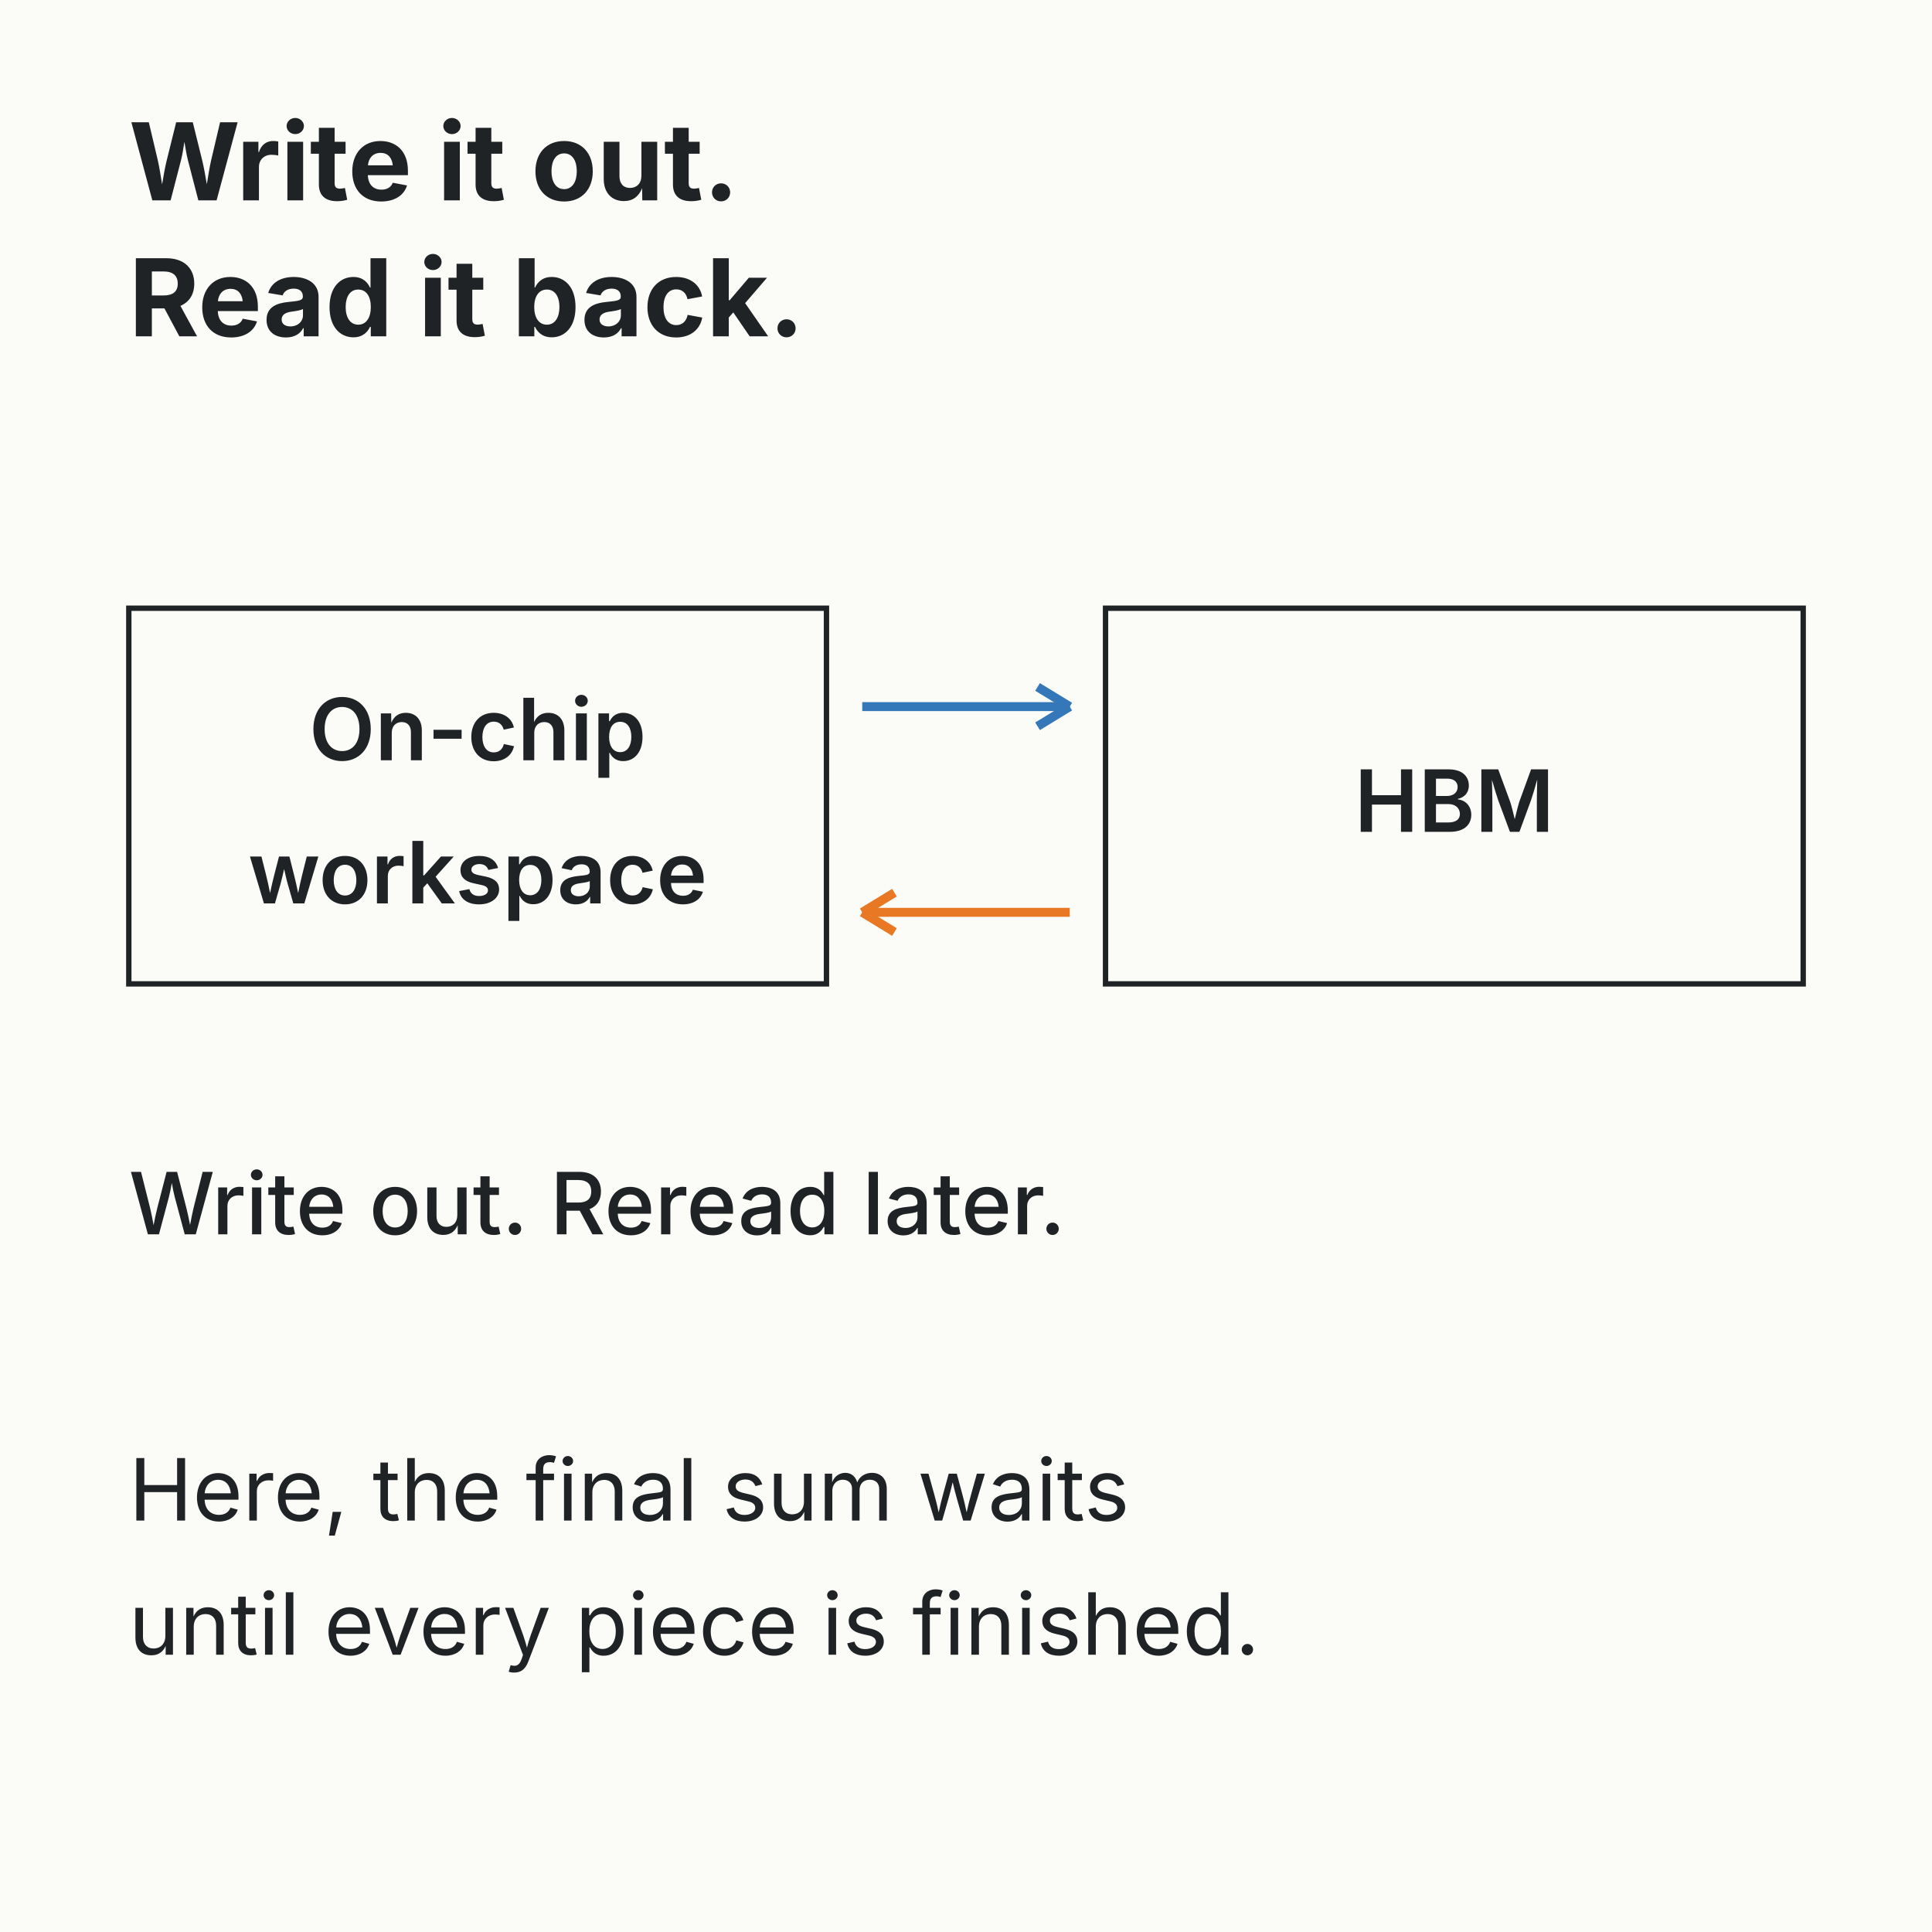
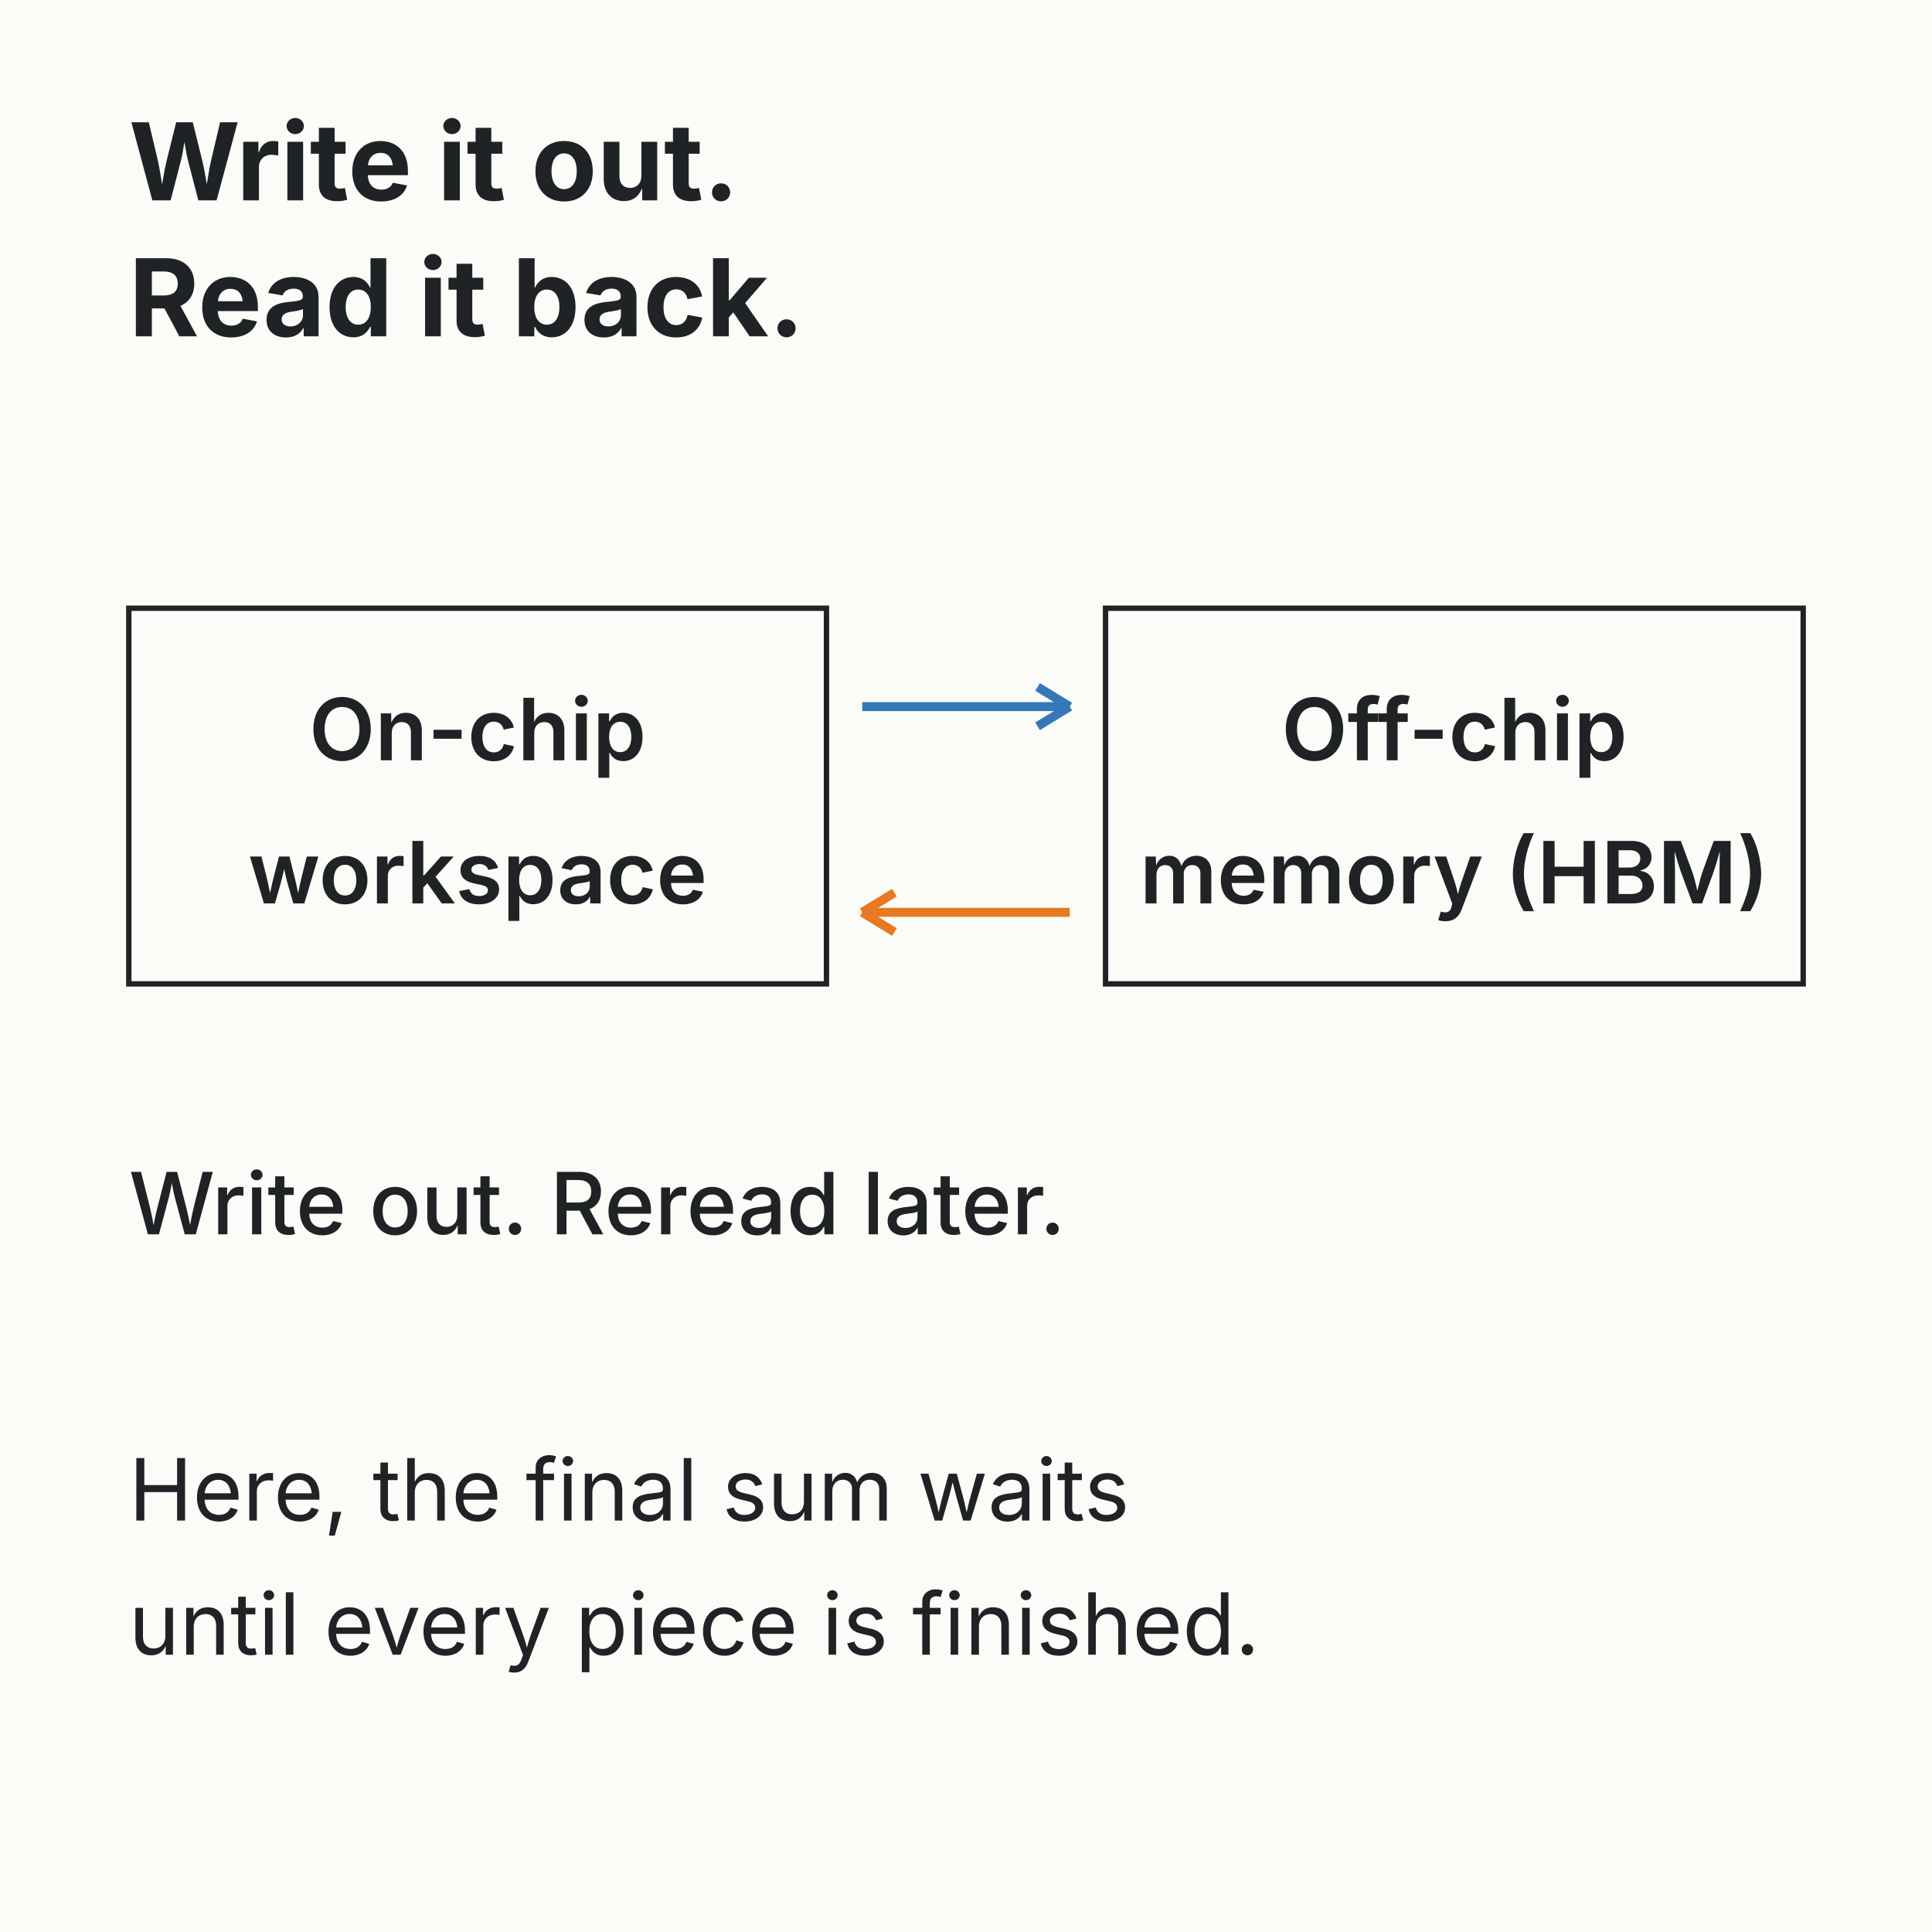
<svg xmlns="http://www.w3.org/2000/svg" width="1080" height="1080" viewBox="0 0 1080 1080">
  <style>@font-face{font-family:Inter;src:url("attention-scenes/Inter.ttf") format("truetype");font-weight:100 900}</style>
  <rect width="1080" height="1080" fill="#FBFBF8" />
  <text x="72" y="112" font-family="Inter" font-size="60" font-weight="700" text-anchor="start" fill="#202326">Write it out.</text>
  <text x="72" y="188" font-family="Inter" font-size="60" font-weight="700" text-anchor="start" fill="#202326">Read it back.</text>
  <rect x="72" y="340" width="390" height="210" fill="#FBFBF8" stroke="#202326" stroke-width="3" />
  <text x="267.0" y="425" font-family="Inter" font-size="48" font-weight="600" text-anchor="middle" fill="#202326">On-chip</text>
  <text x="267.0" y="505" font-family="Inter" font-size="48" font-weight="600" text-anchor="middle" fill="#202326">workspace</text>
  <rect x="618" y="340" width="390" height="210" fill="#FBFBF8" stroke="#202326" stroke-width="3" />
-   <text x="813.0" y="465" font-family="Inter" font-size="48" font-weight="600" text-anchor="middle" fill="#202326">HBM</text>
-   <g data-edge="write-out">
+   <text x="813.0" y="425" font-family="Inter" font-size="48" font-weight="600" text-anchor="middle" fill="#202326">Off-chip</text>
+   <text x="813.0" y="505" font-family="Inter" font-size="48" font-weight="600" text-anchor="middle" fill="#202326">memory (HBM)</text>
+   <g data-edge="write-out" data-source="" data-target="">
    <line x1="482" y1="395" x2="598" y2="395" stroke="#3478BA" stroke-width="5" />
    <line x1="580.0" y1="406.0" x2="598" y2="395" stroke="#3478BA" stroke-width="5" />
    <line x1="580.0" y1="384.0" x2="598" y2="395" stroke="#3478BA" stroke-width="5" />
  </g>
-   <g data-edge="reread">
+   <g data-edge="reread" data-source="" data-target="">
    <line x1="598" y1="510" x2="482" y2="510" stroke="#E87823" stroke-width="5" />
    <line x1="500.0" y1="499.0" x2="482" y2="510" stroke="#E87823" stroke-width="5" />
    <line x1="500.0" y1="521.0" x2="482" y2="510" stroke="#E87823" stroke-width="5" />
  </g>
  <text x="72" y="690" font-family="Inter" font-size="48" font-weight="500" text-anchor="start" fill="#202326">Write out. Reread later.</text>
  <text x="72" y="850" font-family="Inter" font-size="48" font-weight="400" text-anchor="start" fill="#202326">Here, the final sum waits</text>
  <text x="72" y="925" font-family="Inter" font-size="48" font-weight="400" text-anchor="start" fill="#202326">until every piece is finished.</text>
</svg>
